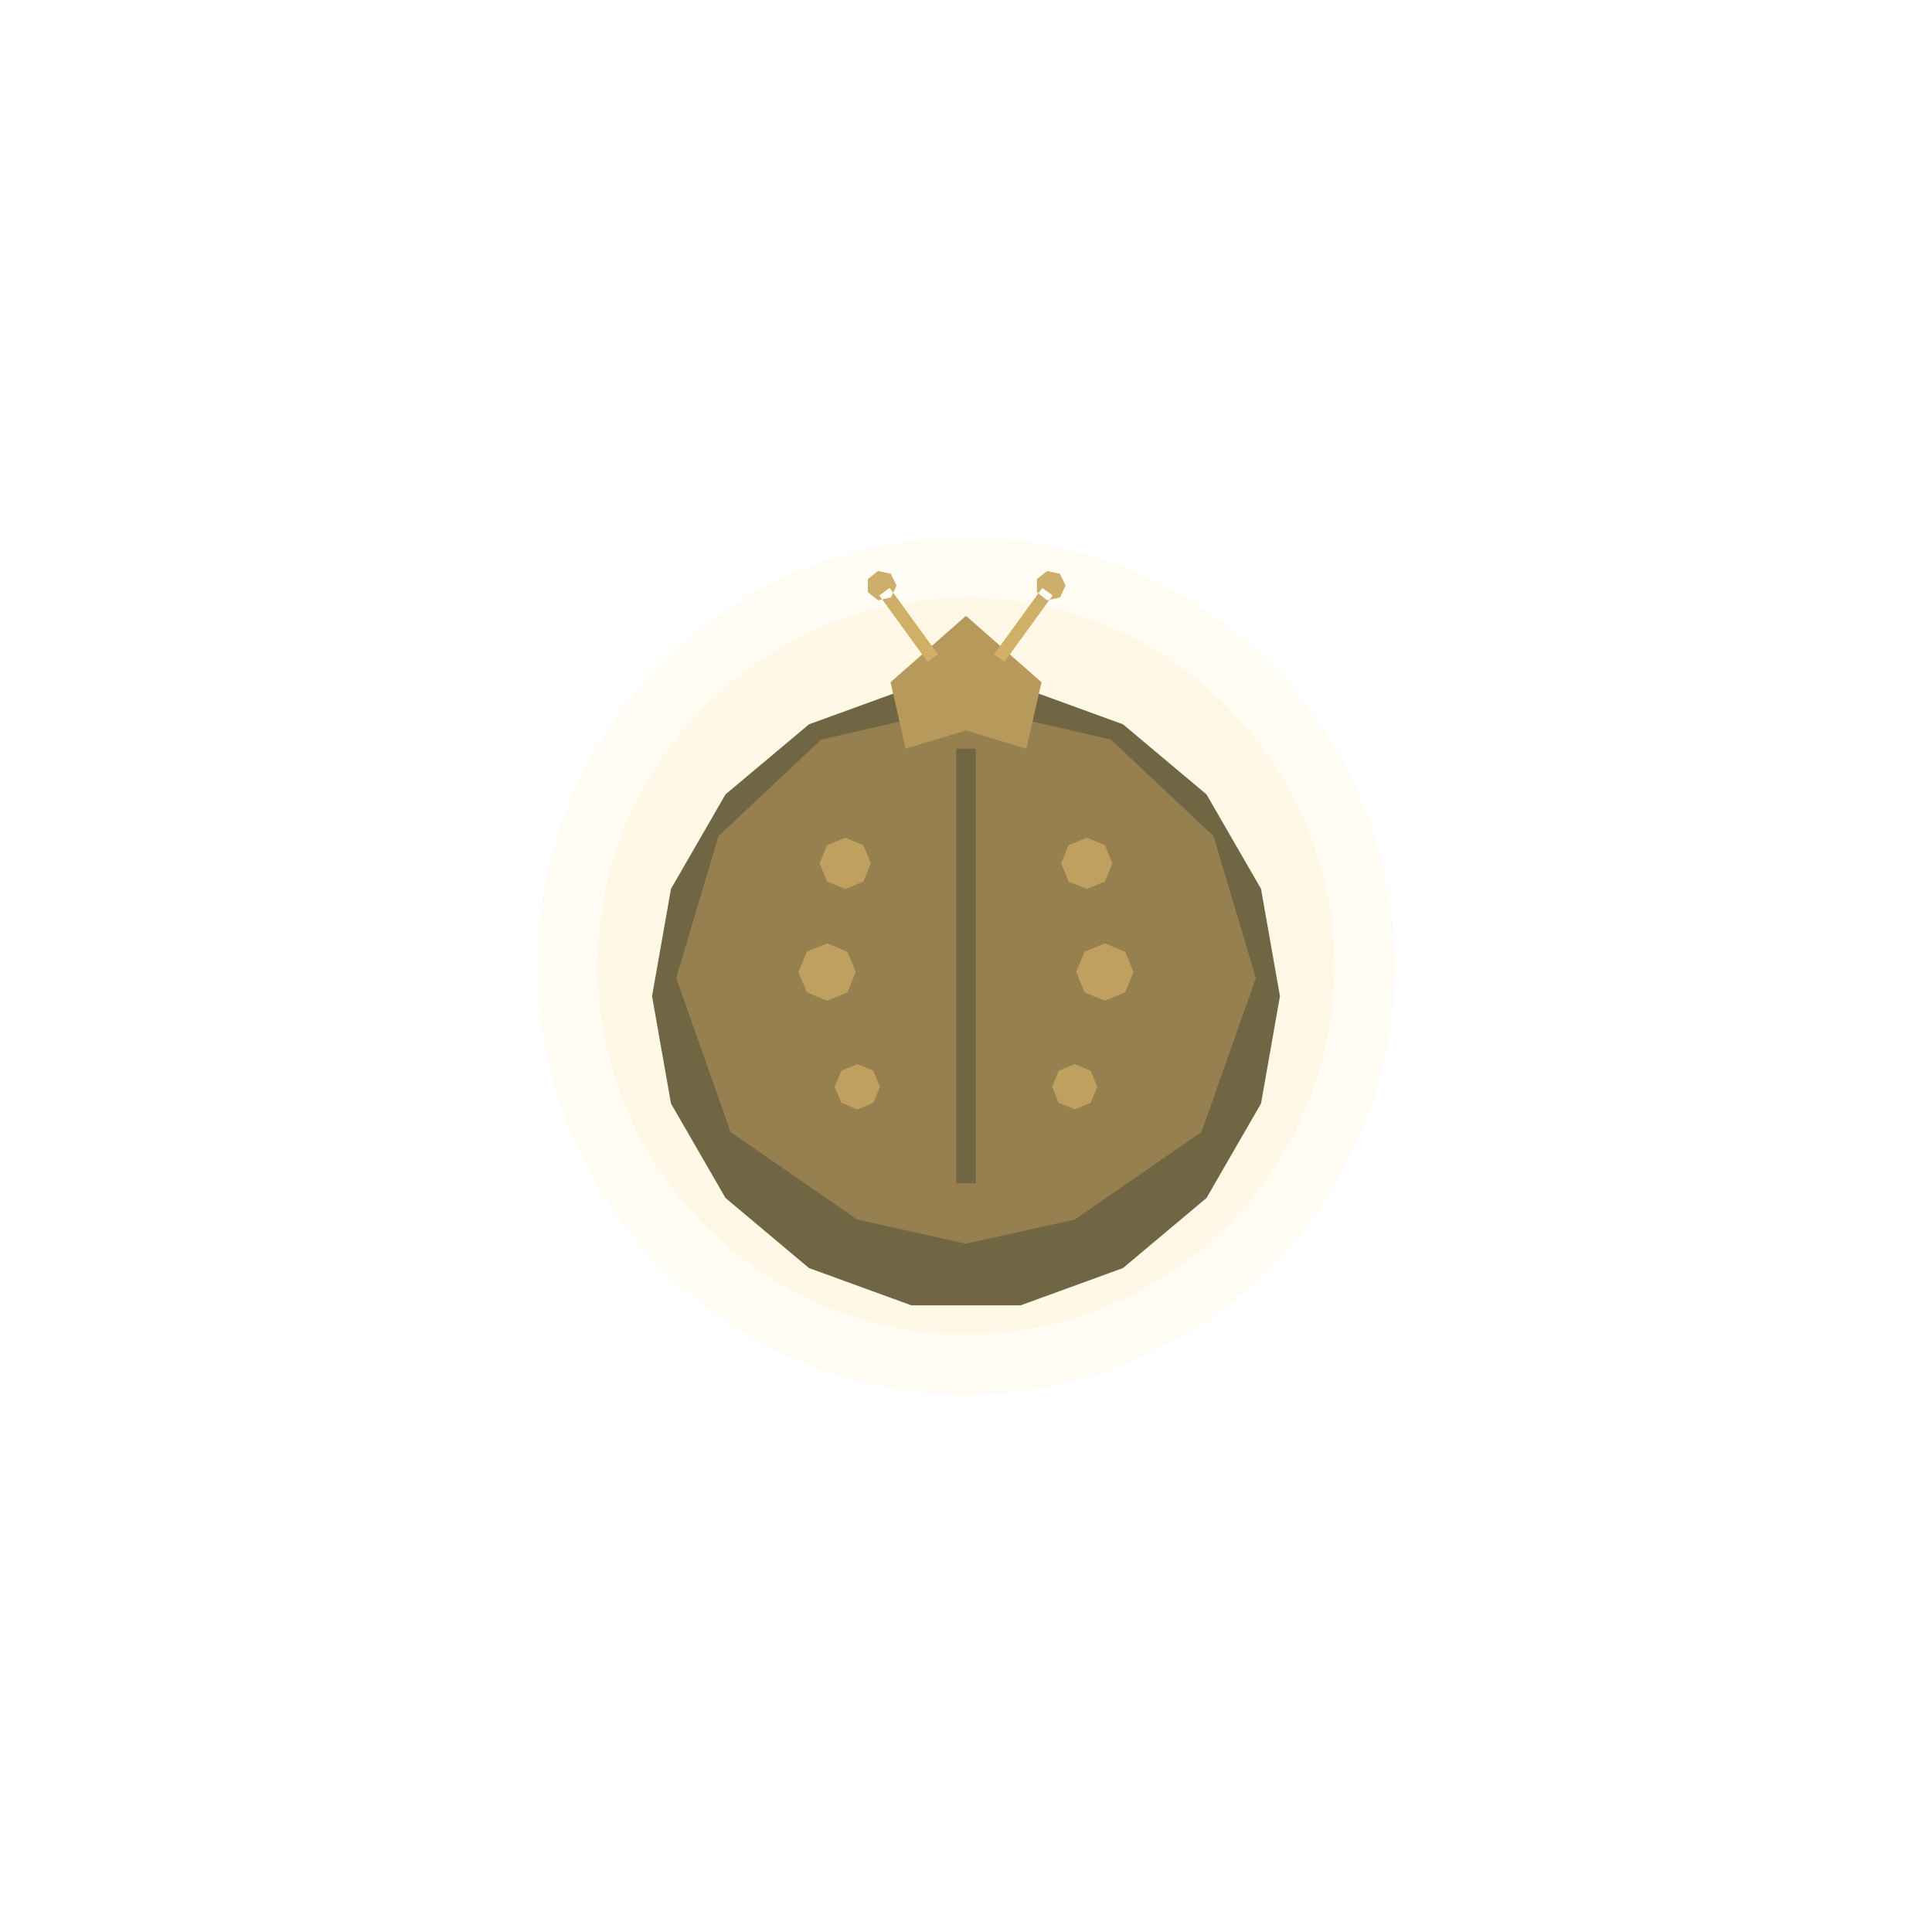
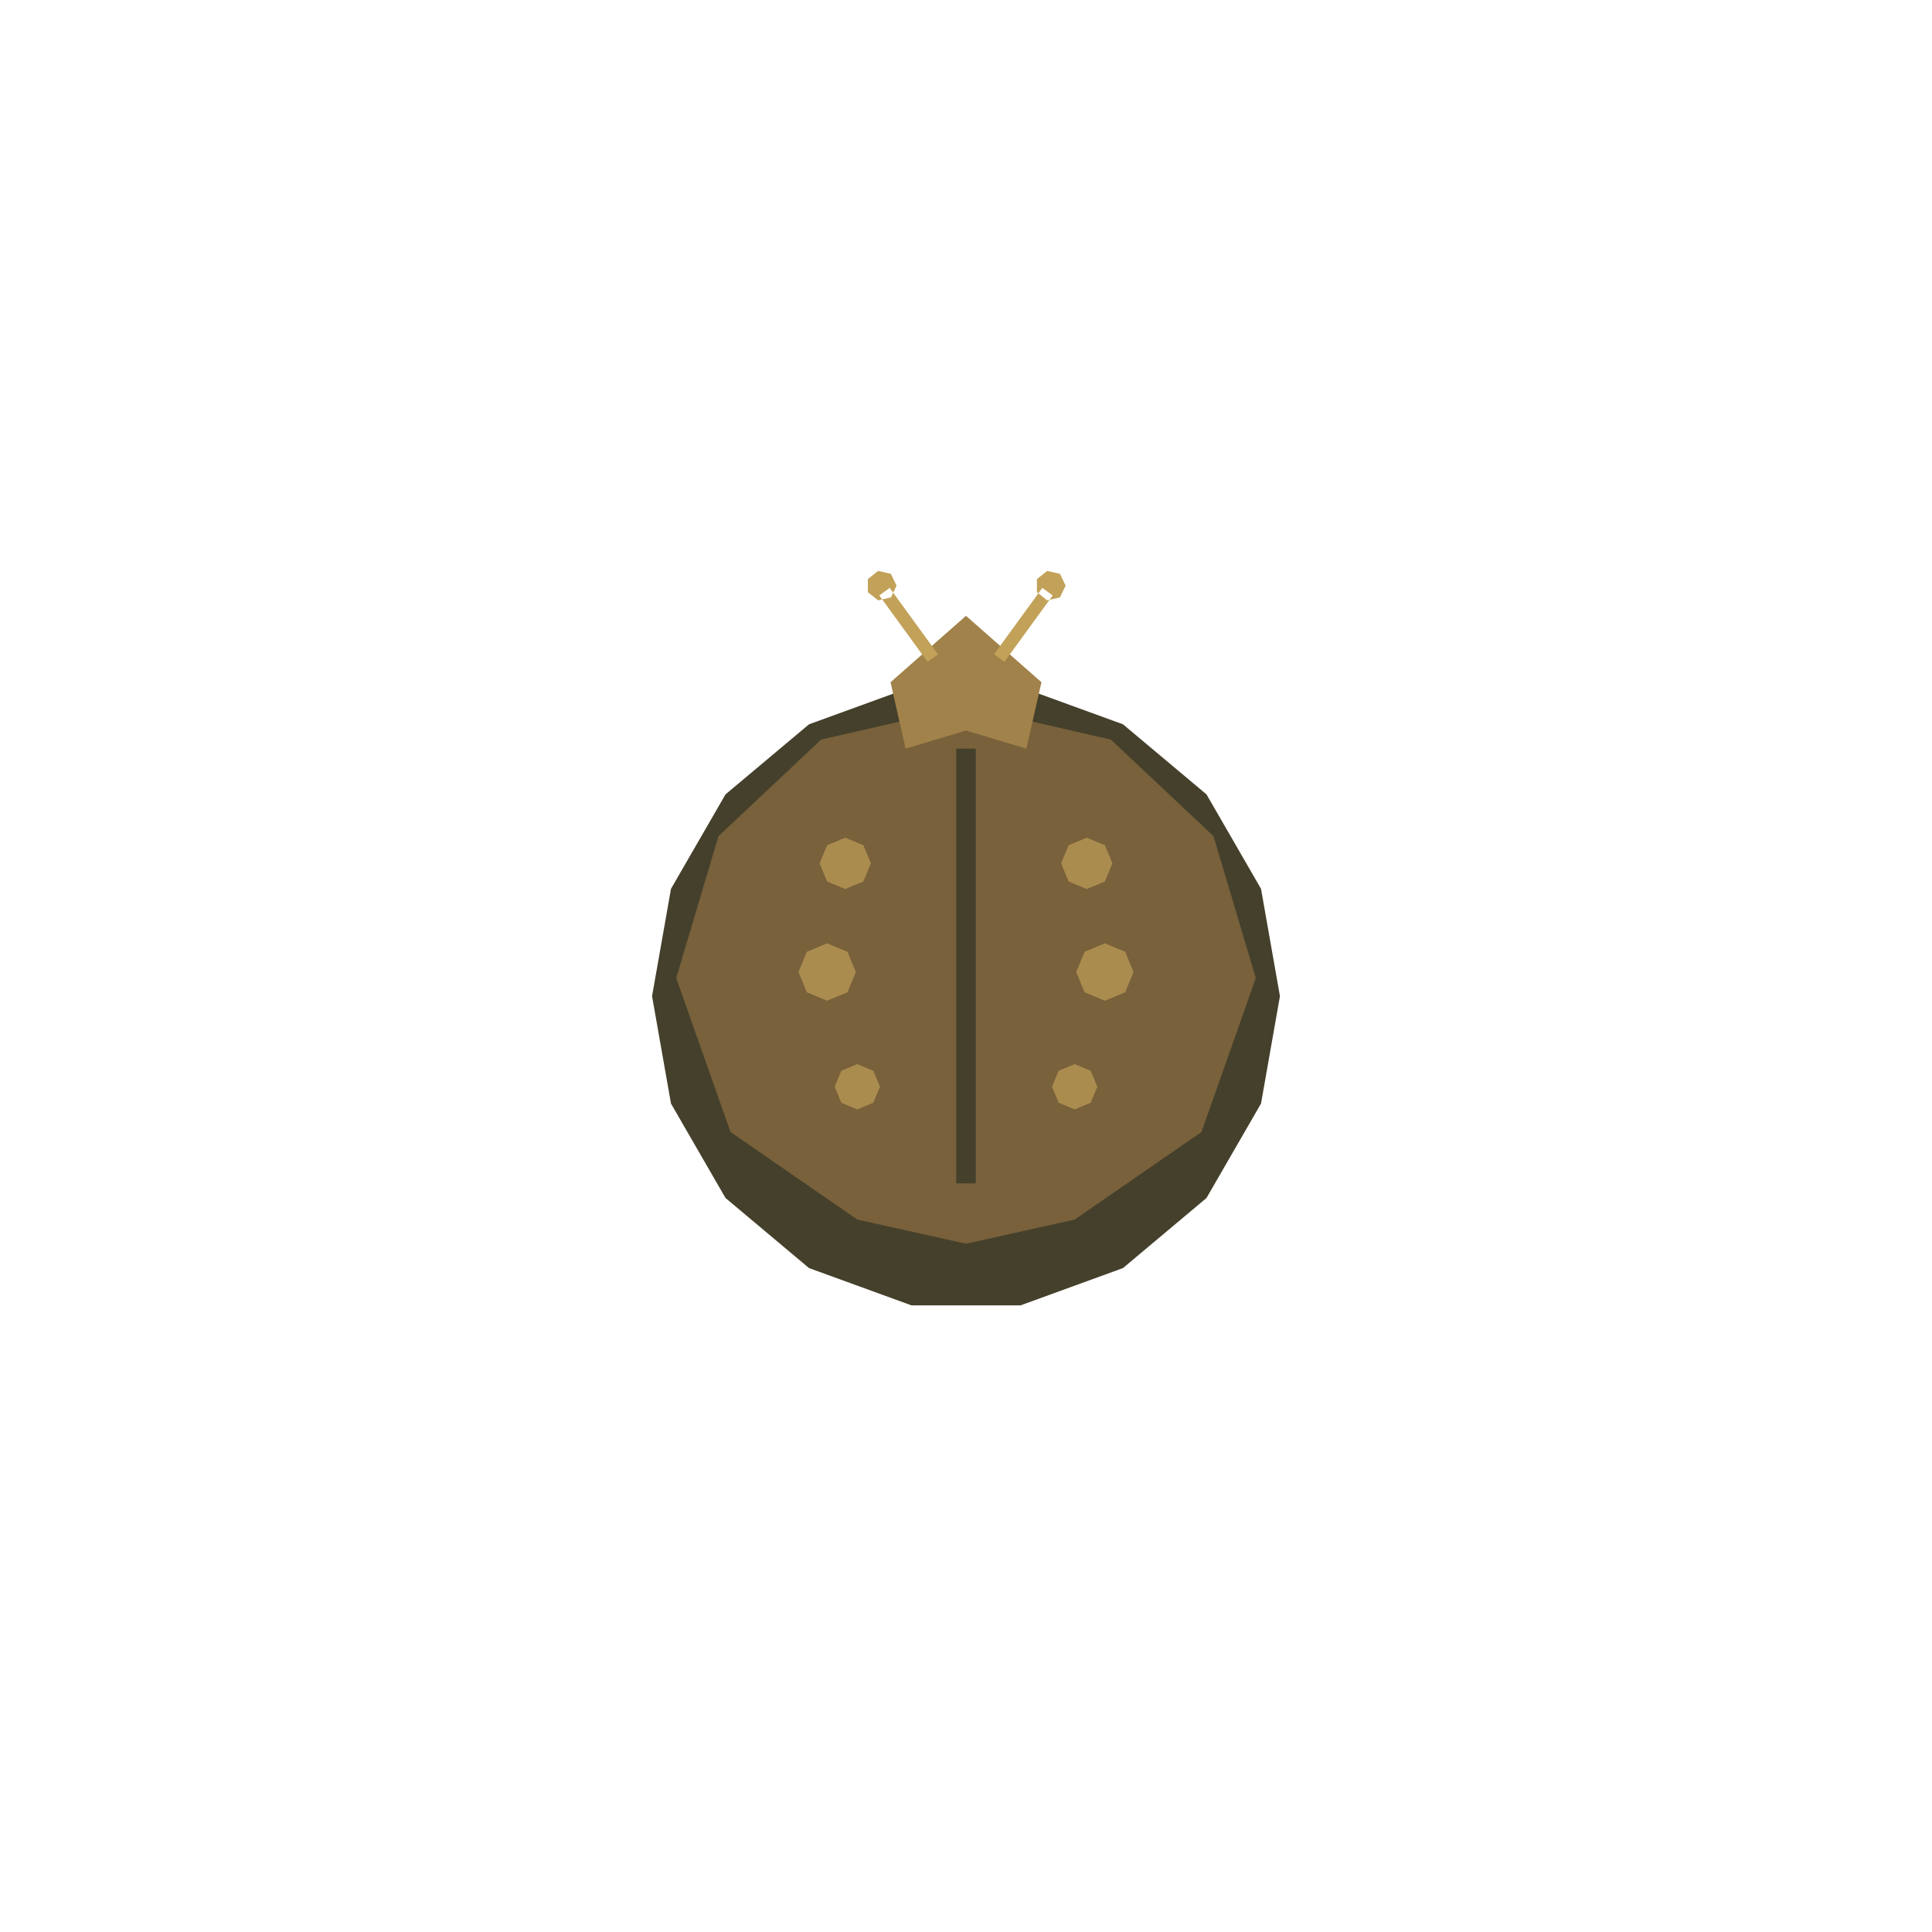
<svg xmlns="http://www.w3.org/2000/svg" width="256" height="256" viewBox="0 0 256 256">
  <g id="body">
    <path id="shape-0" fill="#121a21" d="M159.2 132.8L155.02 148.4L143.6 159.82ZM159.2 132.8L143.6 159.82L128 164ZM159.2 132.8L128 164L112.4 159.82ZM159.2 132.8L112.4 159.82L100.98 148.4ZM159.2 132.8L100.98 148.4L96.8 132.8ZM159.2 132.8L96.8 132.8L100.98 117.2ZM159.2 132.8L100.98 117.2L112.4 105.78ZM159.2 132.8L112.4 105.78L128 101.6ZM159.2 132.8L128 101.6L143.6 105.78ZM159.2 132.8L143.6 105.78L155.02 117.2Z" />
    <path id="shape-1" fill="#fefefe" d="M155.2 131.2L151.556 144.8L141.6 154.756ZM155.2 131.2L141.6 154.756L128 158.4ZM155.2 131.2L128 158.4L114.4 154.756ZM155.2 131.2L114.4 154.756L104.444 144.8ZM155.2 131.2L104.444 144.8L100.8 131.2ZM155.2 131.2L100.8 131.2L104.444 117.6ZM155.2 131.2L104.444 117.6L114.4 107.644ZM155.2 131.2L114.4 107.644L128 104ZM155.2 131.2L128 104L141.6 107.644ZM155.2 131.2L141.6 107.644L151.556 117.6Z" />
    <path id="shape-2" fill="#bfbfbf" d="M130.8 126.4L128.89 132.278L123.89 135.911ZM130.8 126.4L123.89 135.911L117.71 135.911ZM130.8 126.4L117.71 135.911L112.71 132.278ZM130.8 126.4L112.71 132.278L110.8 126.4ZM130.8 126.4L110.8 126.4L112.71 120.522ZM130.8 126.4L112.71 120.522L117.71 116.889ZM130.8 126.4L117.71 116.889L123.89 116.889ZM130.8 126.4L123.89 116.889L128.89 120.522Z" />
    <path id="shape-3" fill="#45402b" d="M169.6 132L167.091 146.228L159.867 158.74ZM169.6 132L159.867 158.74L148.8 168.027ZM169.6 132L148.8 168.027L135.224 172.968ZM169.6 132L135.224 172.968L120.776 172.968ZM169.6 132L120.776 172.968L107.2 168.027ZM169.6 132L107.2 168.027L96.133 158.74ZM169.6 132L96.133 158.74L88.909 146.228ZM169.6 132L88.909 146.228L86.4 132ZM169.6 132L86.4 132L88.909 117.772ZM169.6 132L88.909 117.772L96.133 105.26ZM169.6 132L96.133 105.26L107.2 95.973ZM169.6 132L107.2 95.973L120.776 91.032ZM169.6 132L120.776 91.032L135.224 91.032ZM169.6 132L135.224 91.032L148.8 95.973ZM169.6 132L148.8 95.973L159.867 105.26ZM169.6 132L159.867 105.26L167.091 117.772Z" />
    <path id="shape-4" fill="#78613b" d="M128 93.6L108.8 98L95.2 110.8ZM128 93.6L95.2 110.8L89.6 129.6ZM128 93.6L89.6 129.6L96.8 150ZM128 93.6L96.8 150L113.6 161.6ZM128 93.6L113.6 161.6L128 164.8ZM128 93.6L128 164.8L142.4 161.6ZM128 93.6L142.4 161.6L159.2 150ZM128 93.6L159.2 150L166.4 129.6ZM128 93.6L166.4 129.6L160.8 110.8ZM128 93.6L160.8 110.8L147.2 98Z" />
    <path id="shape-5" fill="#45402b" d="M126.7 99.2L126.7 156.8L129.3 156.8ZM126.7 99.2L129.3 156.8L129.3 99.2Z" />
    <path id="shape-6" fill="#ab8c4f" d="M115.4 114.4L114.404 116.804L112 117.8ZM115.4 114.4L112 117.8L109.596 116.804ZM115.4 114.4L109.596 116.804L108.6 114.4ZM115.4 114.4L108.6 114.4L109.596 111.996ZM115.4 114.4L109.596 111.996L112 111ZM115.4 114.4L112 111L114.404 111.996ZM147.4 114.4L146.404 116.804L144 117.8ZM147.4 114.4L144 117.8L141.596 116.804ZM147.4 114.4L141.596 116.804L140.6 114.4ZM147.4 114.4L140.6 114.4L141.596 111.996ZM147.4 114.4L141.596 111.996L144 111ZM147.4 114.4L144 111L146.404 111.996ZM113.4 128.8L112.287 131.487L109.6 132.6ZM113.4 128.8L109.6 132.6L106.913 131.487ZM113.4 128.8L106.913 131.487L105.8 128.8ZM113.4 128.8L105.8 128.8L106.913 126.113ZM113.4 128.8L106.913 126.113L109.6 125ZM113.4 128.8L109.6 125L112.287 126.113ZM150.2 128.8L149.087 131.487L146.4 132.6ZM150.2 128.8L146.4 132.6L143.713 131.487ZM150.2 128.8L143.713 131.487L142.6 128.8ZM150.2 128.8L142.6 128.8L143.713 126.113ZM150.2 128.8L143.713 126.113L146.4 125ZM150.2 128.8L146.4 125L149.087 126.113ZM116.6 144L115.721 146.121L113.6 147ZM116.6 144L113.6 147L111.479 146.121ZM116.6 144L111.479 146.121L110.6 144ZM116.6 144L110.6 144L111.479 141.879ZM116.6 144L111.479 141.879L113.6 141ZM116.6 144L113.6 141L115.721 141.879ZM145.4 144L144.521 146.121L142.4 147ZM145.4 144L142.4 147L140.279 146.121ZM145.4 144L140.279 146.121L139.4 144ZM145.4 144L139.4 144L140.279 141.879ZM145.4 144L140.279 141.879L142.4 141ZM145.4 144L142.4 141L144.521 141.879Z" />
    <path id="shape-7" fill="#a1824a" d="M128 96.8L120 99.2L118 90.4ZM128 96.8L118 90.4L128 81.6ZM128 96.8L128 81.6L138 90.4ZM128 96.8L138 90.4L136 99.2Z" />
    <path id="shape-8" fill="#c2a159" d="M124.287 86.7L117.887 77.9L116.513 78.9ZM124.287 86.7L116.513 78.9L122.913 87.7ZM133.087 87.7L139.487 78.9L138.113 77.9ZM133.087 87.7L138.113 77.9L131.713 86.7ZM118.8 77.6L118.047 79.164L116.355 79.55ZM118.8 77.6L116.355 79.55L114.998 78.468ZM118.8 77.6L114.998 78.468L114.998 76.732ZM118.8 77.6L114.998 76.732L116.355 75.65ZM118.8 77.6L116.355 75.65L118.047 76.036ZM141.2 77.6L140.447 79.164L138.755 79.55ZM141.2 77.6L138.755 79.55L137.398 78.468ZM141.2 77.6L137.398 78.468L137.398 76.732ZM141.2 77.6L137.398 76.732L138.755 75.65ZM141.2 77.6L138.755 75.65L140.447 76.036Z" />
  </g>
-   <g id="hit">
+   <g id="hit" display="none">
    <circle id="hit-glow" cx="128" cy="128" r="56.8" fill="#fff0bf" fill-opacity="0.18" />
  </g>
-   <g id="attack">
+   <g id="attack" display="none">
    <circle id="attack-glow" cx="128" cy="128" r="48.8" fill="#ffba38" fill-opacity="0.07" />
  </g>
</svg>
